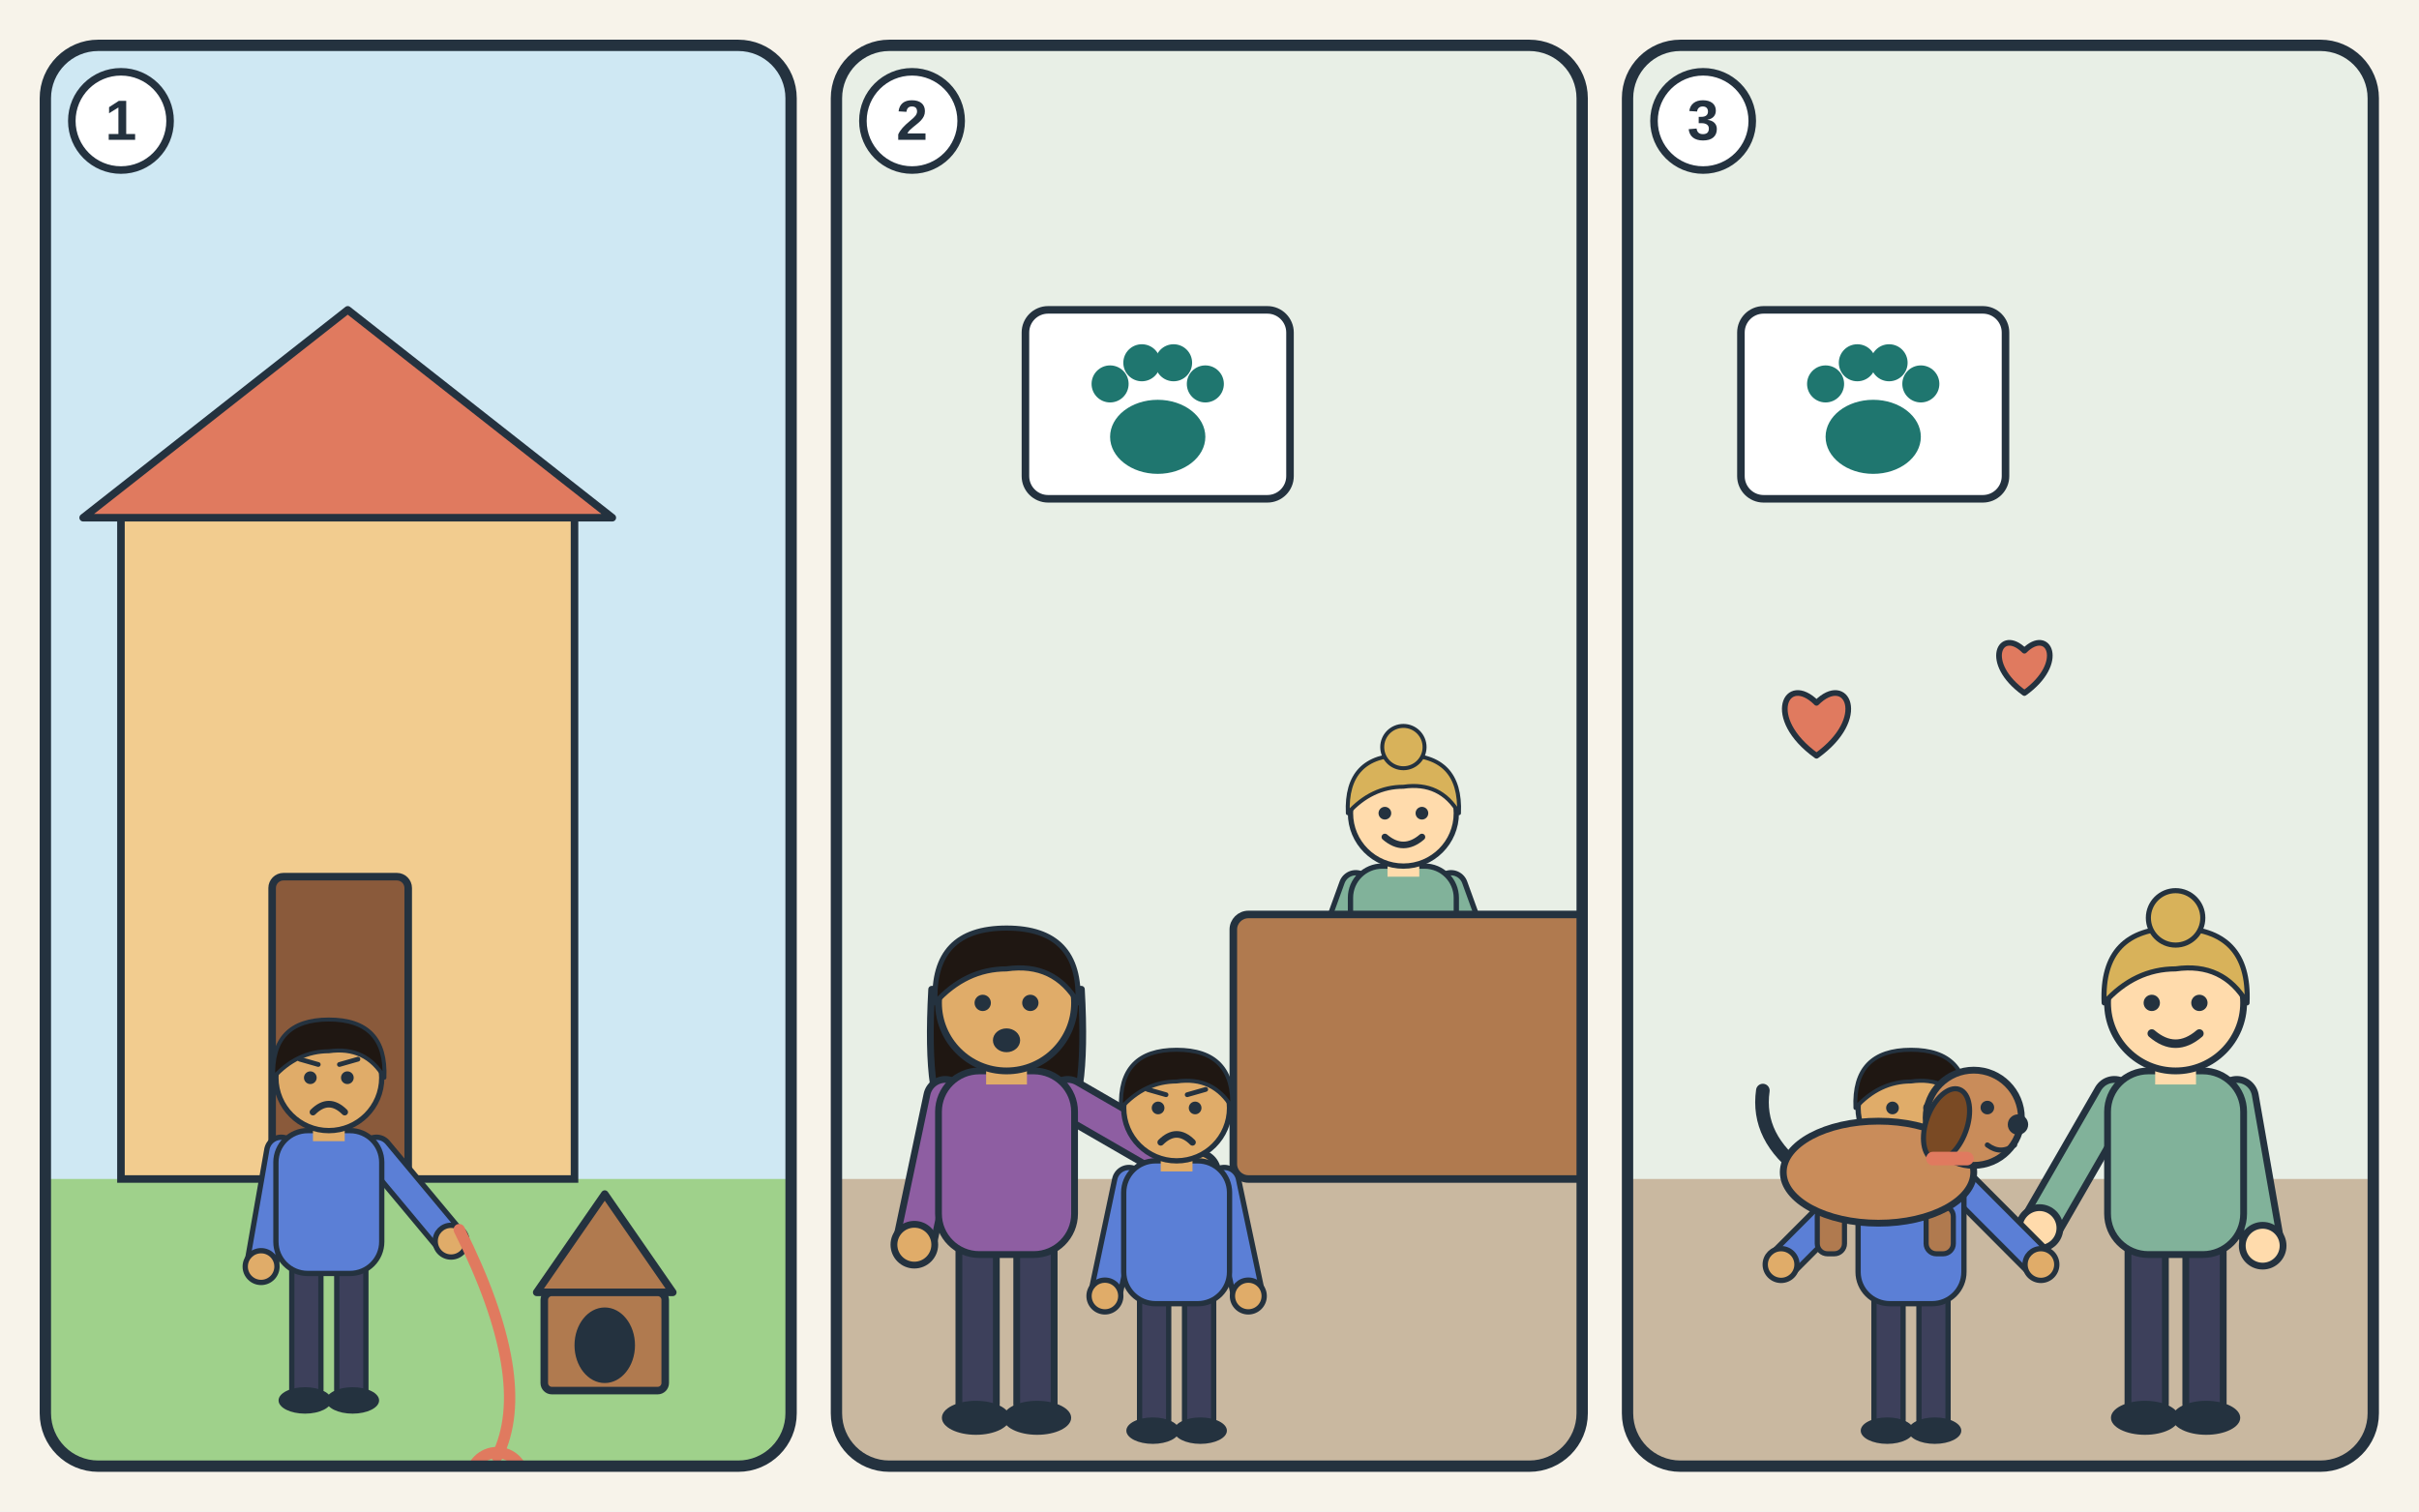
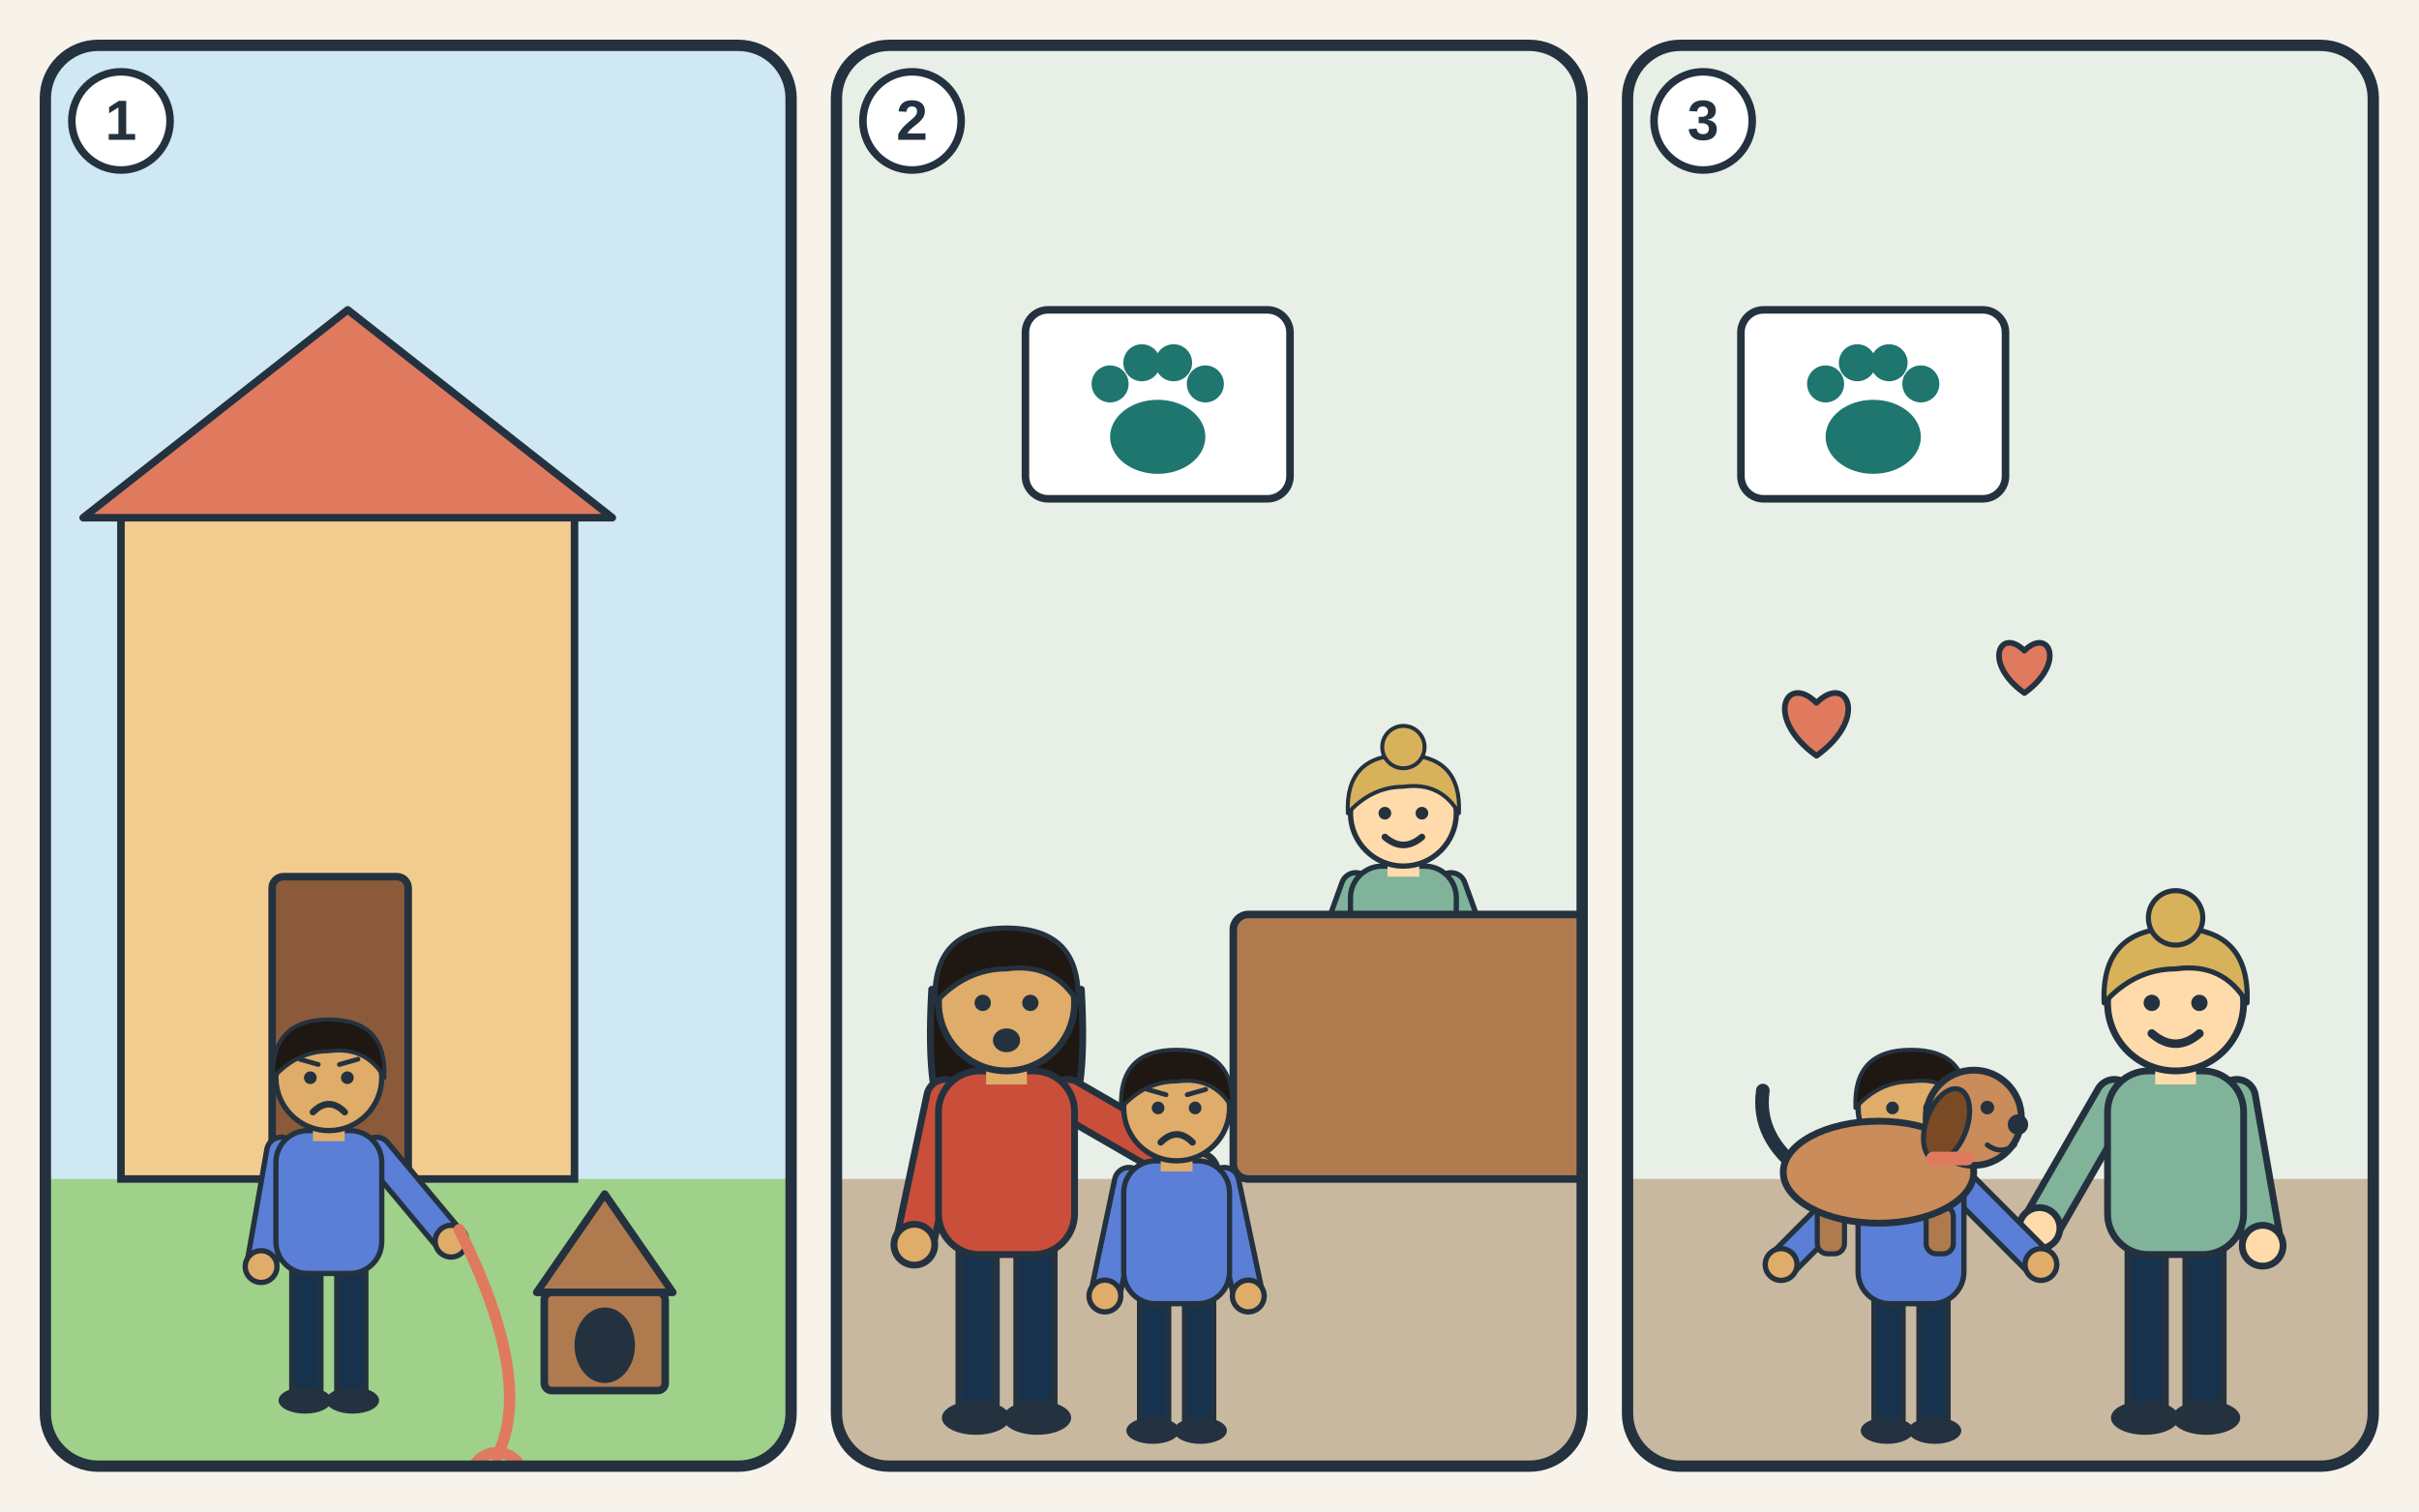
<svg xmlns="http://www.w3.org/2000/svg" viewBox="0 0 640 400" width="640" height="400" role="img">
-   <style>.k0{stroke:#24323f;stroke-width:2}.k1{stroke:#24323f;stroke-width:2;stroke-linecap:round;stroke-linejoin:round}.k2{stroke:#24323f;stroke-width:13;stroke-linecap:round}.k3{stroke:#5b7fd6;stroke-width:9;stroke-linecap:round}.k4{stroke:#24323f;stroke-width:1.5;stroke-linecap:round;stroke-linejoin:round}.k5{stroke:#24323f;stroke-width:2.5;stroke-linecap:round;stroke-linejoin:round}.k6{stroke:#24323f;stroke-width:1.8;stroke-linecap:round;stroke-linejoin:round}.k7{stroke:#e07a5f;stroke-width:3;stroke-linecap:round;stroke-linejoin:round}.k8{stroke:#e07a5f;stroke-width:3}.k9{stroke:#24323f;stroke-width:3}.k10{stroke:#81b29a;stroke-width:9;stroke-linecap:round}.k11{stroke:#24323f;stroke-width:1.5}.k12{stroke:#8e5ea2;stroke-width:9;stroke-linecap:round}.k13{stroke:#24323f;stroke-width:4;stroke-linecap:round;stroke-linejoin:round}</style>
+   <style>.k0{stroke:#24323f;stroke-width:2}.k1{stroke:#24323f;stroke-width:2;stroke-linecap:round;stroke-linejoin:round}.k2{stroke:#24323f;stroke-width:13;stroke-linecap:round}.k3{stroke:#5b7fd6;stroke-width:9;stroke-linecap:round}.k4{stroke:#24323f;stroke-width:1.5;stroke-linecap:round;stroke-linejoin:round}.k5{stroke:#24323f;stroke-width:2.5;stroke-linecap:round;stroke-linejoin:round}.k6{stroke:#24323f;stroke-width:1.8;stroke-linecap:round;stroke-linejoin:round}.k7{stroke:#e07a5f;stroke-width:3;stroke-linecap:round;stroke-linejoin:round}.k8{stroke:#e07a5f;stroke-width:3}.k9{stroke:#24323f;stroke-width:3}.k10{stroke:#81b29a;stroke-width:9;stroke-linecap:round}.k11{stroke:#24323f;stroke-width:1.5}.k12{stroke:#c94f3b;stroke-width:9;stroke-linecap:round}.k13{stroke:#24323f;stroke-width:4;stroke-linecap:round;stroke-linejoin:round}</style>
  <rect x="0" y="0" width="640" height="400" fill="#f7f3ea" />
  <rect x="12" y="12" width="197.3" height="376" rx="14" fill="#cfe8f3" />
  <clipPath id="p0">
    <rect x="12" y="12" width="197.3" height="376" rx="14" />
  </clipPath>
  <g clip-path="url(#p0)">
    <rect x="12" y="312" width="197.3" height="100" fill="#9fd18b" />
    <rect x="32" y="132" width="120" height="180" fill="#f2cc8f" class="k0" />
    <path d="M22.0 137 L92.0 82 L162.0 137 Z" fill="#e07a5f" class="k1" />
    <rect x="72" y="232" width="36" height="80" rx="3" fill="#8a5a3b" class="k0" />
    <path d="M142.0 342 l18 -26 l18 26 Z" fill="#b07a4f" class="k1" />
    <rect x="144" y="342" width="32" height="26" rx="2" fill="#b07a4f" class="k0" />
    <ellipse cx="160" cy="356" rx="8" ry="10" fill="#24323f" />
    <g transform="translate(87,372) scale(0.7)">
-       <rect x="-14" y="-56" width="11" height="54" rx="4" fill="#3d405b" class="k0" />
-       <rect x="3" y="-56" width="11" height="54" rx="4" fill="#3d405b" class="k0" />
+       <rect x="-14" y="-56" width="11" height="54" rx="4" fill="#17324d" class="k0" />
+       <rect x="3" y="-56" width="11" height="54" rx="4" fill="#17324d" class="k0" />
      <ellipse cx="-9" cy="-2" rx="10" ry="5" fill="#24323f" />
      <ellipse cx="9" cy="-2" rx="10" ry="5" fill="#24323f" />
      <line x1="-18" y1="-96" x2="-25.6" y2="-52.6" class="k2" />
      <line x1="-18" y1="-96" x2="-25.6" y2="-52.6" class="k3" />
      <circle cx="-25.6" cy="-52.6" r="6" fill="#e0ac69" class="k0" />
      <line x1="18" y1="-96" x2="46.2" y2="-62.2" class="k2" />
      <line x1="18" y1="-96" x2="46.2" y2="-62.2" class="k3" />
      <circle cx="46.2" cy="-62.2" r="6" fill="#e0ac69" class="k0" />
      <rect x="-20" y="-104" width="40" height="54" rx="12" fill="#5b7fd6" class="k0" />
      <rect x="-6" y="-108" width="12" height="8" fill="#e0ac69" />
      <circle cx="0" cy="-124" r="20" fill="#e0ac69" class="k0" />
      <path d="M-21 -124 Q-22 -146 0 -146 Q22 -146 21 -124 Q14 -136 0 -134 Q-12 -134 -21 -124 Z" fill="#1f1712" class="k4" />
      <circle cx="-7" cy="-124" r="2.4" fill="#24323f" />
      <circle cx="7" cy="-124" r="2.4" fill="#24323f" />
      <path d="M-6 -111 Q0 -117 6 -111" fill="none" class="k5" />
      <path d="M-11 -131 L-4 -129 M11 -131 L4 -129" fill="none" class="k6" />
    </g>
    <path d="M121.5 325.4 Q141.5 365.4 131.5 385.4" fill="none" class="k7" />
    <circle cx="131.5" cy="391.4" r="7" fill="none" class="k8" />
  </g>
  <rect x="12" y="12" width="197.3" height="376" rx="14" fill="none" class="k9" />
  <circle cx="32" cy="32" r="13" fill="#ffffff" class="k0" />
  <text x="32" y="37" text-anchor="middle" font-family="Arial, Helvetica, sans-serif" font-size="15" font-weight="700" fill="#24323f">1</text>
  <rect x="221.3" y="12" width="197.3" height="376" rx="14" fill="#e8efe6" />
  <clipPath id="p1">
    <rect x="221.3" y="12" width="197.3" height="376" rx="14" />
  </clipPath>
  <g clip-path="url(#p1)">
    <rect x="221.3" y="12" width="197.3" height="376" fill="#e8efe6" />
    <rect x="221.3" y="312" width="197.3" height="100" fill="#c9b8a0" />
    <rect x="271.3" y="82" width="70" height="50" rx="6" fill="#ffffff" class="k0" />
    <ellipse cx="306.3" cy="115.6" rx="12.6" ry="9.8" fill="#1f766f" />
    <circle cx="293.7" cy="101.6" r="4.9" fill="#1f766f" />
    <circle cx="302.1" cy="96" r="4.9" fill="#1f766f" />
    <circle cx="310.5" cy="96" r="4.9" fill="#1f766f" />
    <circle cx="318.9" cy="101.6" r="4.9" fill="#1f766f" />
    <g transform="translate(371.3,302) scale(0.7)">
      <line x1="-18" y1="-96" x2="-33.0" y2="-54.6" class="k2" />
      <line x1="-18" y1="-96" x2="-33.0" y2="-54.6" class="k10" />
      <circle cx="-33.0" cy="-54.6" r="6" fill="#ffdbac" class="k0" />
      <line x1="18" y1="-96" x2="33.0" y2="-54.6" class="k2" />
      <line x1="18" y1="-96" x2="33.0" y2="-54.6" class="k10" />
      <circle cx="33.0" cy="-54.6" r="6" fill="#ffdbac" class="k0" />
      <rect x="-20" y="-104" width="40" height="54" rx="12" fill="#81b29a" class="k0" />
      <rect x="-6" y="-108" width="12" height="8" fill="#ffdbac" />
      <circle cx="0" cy="-124" r="20" fill="#ffdbac" class="k0" />
      <path d="M-21 -124 Q-22 -146 0 -146 Q22 -146 21 -124 Q14 -136 0 -134 Q-12 -134 -21 -124 Z" fill="#d8b25a" class="k4" />
      <circle cx="0" cy="-149" r="8" fill="#d8b25a" class="k11" />
      <circle cx="-7" cy="-124" r="2.4" fill="#24323f" />
      <circle cx="7" cy="-124" r="2.4" fill="#24323f" />
      <path d="M-7 -115 Q0 -109 7 -115" fill="none" class="k5" />
    </g>
    <rect x="326.3" y="242" width="95" height="70" rx="4" fill="#b07a4f" class="k0" />
    <g transform="translate(266.3,377) scale(0.9)">
      <path d="M-22 -128 Q-24 -92 -16 -88 L16 -88 Q24 -92 22 -128 Z" fill="#1f1712" class="k1" />
-       <rect x="-14" y="-56" width="11" height="54" rx="4" fill="#3d405b" class="k0" />
-       <rect x="3" y="-56" width="11" height="54" rx="4" fill="#3d405b" class="k0" />
+       <rect x="-14" y="-56" width="11" height="54" rx="4" fill="#17324d" class="k0" />
+       <rect x="3" y="-56" width="11" height="54" rx="4" fill="#17324d" class="k0" />
      <ellipse cx="-9" cy="-2" rx="10" ry="5" fill="#24323f" />
      <ellipse cx="9" cy="-2" rx="10" ry="5" fill="#24323f" />
      <line x1="-18" y1="-96" x2="-27.1" y2="-52.9" class="k2" />
      <line x1="-18" y1="-96" x2="-27.1" y2="-52.9" class="k12" />
      <circle cx="-27.1" cy="-52.9" r="6" fill="#e0ac69" class="k0" />
      <line x1="18" y1="-96" x2="56.1" y2="-74" class="k2" />
      <line x1="18" y1="-96" x2="56.1" y2="-74" class="k12" />
      <circle cx="56.1" cy="-74" r="6" fill="#e0ac69" class="k0" />
-       <rect x="-20" y="-104" width="40" height="54" rx="12" fill="#8e5ea2" class="k0" />
+       <rect x="-20" y="-104" width="40" height="54" rx="12" fill="#c94f3b" class="k0" />
      <rect x="-6" y="-108" width="12" height="8" fill="#e0ac69" />
      <circle cx="0" cy="-124" r="20" fill="#e0ac69" class="k0" />
      <path d="M-21 -124 Q-22 -146 0 -146 Q22 -146 21 -124 Q14 -136 0 -134 Q-12 -134 -21 -124 Z" fill="#1f1712" class="k4" />
      <circle cx="-7" cy="-124" r="2.4" fill="#24323f" />
      <circle cx="7" cy="-124" r="2.4" fill="#24323f" />
      <ellipse cx="0" cy="-113" rx="4" ry="3.5" fill="#24323f" />
    </g>
    <g transform="translate(311.3,380) scale(0.7)">
-       <rect x="-14" y="-56" width="11" height="54" rx="4" fill="#3d405b" class="k0" />
-       <rect x="3" y="-56" width="11" height="54" rx="4" fill="#3d405b" class="k0" />
+       <rect x="-14" y="-56" width="11" height="54" rx="4" fill="#17324d" class="k0" />
+       <rect x="3" y="-56" width="11" height="54" rx="4" fill="#17324d" class="k0" />
      <ellipse cx="-9" cy="-2" rx="10" ry="5" fill="#24323f" />
      <ellipse cx="9" cy="-2" rx="10" ry="5" fill="#24323f" />
      <line x1="-18" y1="-96" x2="-27.1" y2="-52.9" class="k2" />
      <line x1="-18" y1="-96" x2="-27.1" y2="-52.9" class="k3" />
      <circle cx="-27.1" cy="-52.9" r="6" fill="#e0ac69" class="k0" />
      <line x1="18" y1="-96" x2="27.1" y2="-52.9" class="k2" />
      <line x1="18" y1="-96" x2="27.1" y2="-52.9" class="k3" />
      <circle cx="27.1" cy="-52.9" r="6" fill="#e0ac69" class="k0" />
      <rect x="-20" y="-104" width="40" height="54" rx="12" fill="#5b7fd6" class="k0" />
      <rect x="-6" y="-108" width="12" height="8" fill="#e0ac69" />
      <circle cx="0" cy="-124" r="20" fill="#e0ac69" class="k0" />
      <path d="M-21 -124 Q-22 -146 0 -146 Q22 -146 21 -124 Q14 -136 0 -134 Q-12 -134 -21 -124 Z" fill="#1f1712" class="k4" />
      <circle cx="-7" cy="-124" r="2.4" fill="#24323f" />
      <circle cx="7" cy="-124" r="2.4" fill="#24323f" />
      <path d="M-6 -111 Q0 -117 6 -111" fill="none" class="k5" />
      <path d="M-11 -131 L-4 -129 M11 -131 L4 -129" fill="none" class="k6" />
    </g>
  </g>
  <rect x="221.3" y="12" width="197.3" height="376" rx="14" fill="none" class="k9" />
  <circle cx="241.3" cy="32" r="13" fill="#ffffff" class="k0" />
  <text x="241.3" y="37" text-anchor="middle" font-family="Arial, Helvetica, sans-serif" font-size="15" font-weight="700" fill="#24323f">2</text>
  <rect x="430.6" y="12" width="197.3" height="376" rx="14" fill="#e8efe6" />
  <clipPath id="p2">
    <rect x="430.6" y="12" width="197.3" height="376" rx="14" />
  </clipPath>
  <g clip-path="url(#p2)">
    <rect x="430.6" y="12" width="197.3" height="376" fill="#e8efe6" />
    <rect x="430.6" y="312" width="197.3" height="100" fill="#c9b8a0" />
    <rect x="460.6" y="82" width="70" height="50" rx="6" fill="#ffffff" class="k0" />
    <ellipse cx="495.6" cy="115.6" rx="12.6" ry="9.8" fill="#1f766f" />
    <circle cx="483.0" cy="101.6" r="4.9" fill="#1f766f" />
    <circle cx="491.4" cy="96" r="4.9" fill="#1f766f" />
    <circle cx="499.8" cy="96" r="4.9" fill="#1f766f" />
    <circle cx="508.2" cy="101.6" r="4.9" fill="#1f766f" />
    <g transform="translate(575.6,377) scale(0.9)">
-       <rect x="-14" y="-56" width="11" height="54" rx="4" fill="#3d405b" class="k0" />
-       <rect x="3" y="-56" width="11" height="54" rx="4" fill="#3d405b" class="k0" />
+       <rect x="-14" y="-56" width="11" height="54" rx="4" fill="#17324d" class="k0" />
+       <rect x="3" y="-56" width="11" height="54" rx="4" fill="#17324d" class="k0" />
      <ellipse cx="-9" cy="-2" rx="10" ry="5" fill="#24323f" />
      <ellipse cx="9" cy="-2" rx="10" ry="5" fill="#24323f" />
      <line x1="-18" y1="-96" x2="-40" y2="-57.8" class="k2" />
      <line x1="-18" y1="-96" x2="-40" y2="-57.8" class="k10" />
      <circle cx="-40" cy="-57.8" r="6" fill="#ffdbac" class="k0" />
      <line x1="18" y1="-96" x2="25.6" y2="-52.6" class="k2" />
      <line x1="18" y1="-96" x2="25.6" y2="-52.6" class="k10" />
      <circle cx="25.6" cy="-52.6" r="6" fill="#ffdbac" class="k0" />
      <rect x="-20" y="-104" width="40" height="54" rx="12" fill="#81b29a" class="k0" />
      <rect x="-6" y="-108" width="12" height="8" fill="#ffdbac" />
      <circle cx="0" cy="-124" r="20" fill="#ffdbac" class="k0" />
      <path d="M-21 -124 Q-22 -146 0 -146 Q22 -146 21 -124 Q14 -136 0 -134 Q-12 -134 -21 -124 Z" fill="#d8b25a" class="k4" />
      <circle cx="0" cy="-149" r="8" fill="#d8b25a" class="k11" />
      <circle cx="-7" cy="-124" r="2.4" fill="#24323f" />
      <circle cx="7" cy="-124" r="2.4" fill="#24323f" />
      <path d="M-7 -115 Q0 -109 7 -115" fill="none" class="k5" />
    </g>
    <g transform="translate(505.6,380) scale(0.7)">
-       <rect x="-14" y="-56" width="11" height="54" rx="4" fill="#3d405b" class="k0" />
-       <rect x="3" y="-56" width="11" height="54" rx="4" fill="#3d405b" class="k0" />
+       <rect x="-14" y="-56" width="11" height="54" rx="4" fill="#17324d" class="k0" />
+       <rect x="3" y="-56" width="11" height="54" rx="4" fill="#17324d" class="k0" />
      <ellipse cx="-9" cy="-2" rx="10" ry="5" fill="#24323f" />
      <ellipse cx="9" cy="-2" rx="10" ry="5" fill="#24323f" />
      <line x1="-18" y1="-96" x2="-49.1" y2="-64.8" class="k2" />
      <line x1="-18" y1="-96" x2="-49.1" y2="-64.8" class="k3" />
      <circle cx="-49.1" cy="-64.8" r="6" fill="#e0ac69" class="k0" />
      <line x1="18" y1="-96" x2="49.1" y2="-64.8" class="k2" />
      <line x1="18" y1="-96" x2="49.1" y2="-64.8" class="k3" />
      <circle cx="49.1" cy="-64.8" r="6" fill="#e0ac69" class="k0" />
      <rect x="-20" y="-104" width="40" height="54" rx="12" fill="#5b7fd6" class="k0" />
      <rect x="-6" y="-108" width="12" height="8" fill="#e0ac69" />
      <circle cx="0" cy="-124" r="20" fill="#e0ac69" class="k0" />
      <path d="M-21 -124 Q-22 -146 0 -146 Q22 -146 21 -124 Q14 -136 0 -134 Q-12 -134 -21 -124 Z" fill="#1f1712" class="k4" />
      <circle cx="-7" cy="-124" r="2.4" fill="#24323f" />
      <circle cx="7" cy="-124" r="2.4" fill="#24323f" />
      <path d="M-7 -115 Q0 -109 7 -115" fill="none" class="k5" />
    </g>
    <g transform="translate(500.6,330) scale(0.9)">
      <path d="M-26 -22 q-14 -10 -12 -24" fill="none" class="k13" />
      <rect x="-22" y="-12" width="8" height="14" rx="3" fill="#b07a4f" class="k11" />
      <rect x="10" y="-12" width="8" height="14" rx="3" fill="#b07a4f" class="k11" />
      <ellipse cx="-4" cy="-22" rx="28" ry="15" fill="#c98c5a" class="k0" />
      <circle cx="24" cy="-38" r="14" fill="#c98c5a" class="k0" />
      <ellipse cx="16" cy="-36" rx="6" ry="11" fill="#7a4a24" class="k11" transform="rotate(20 16 -36)" />
      <circle cx="28" cy="-41" r="2" fill="#24323f" />
      <circle cx="37" cy="-36" r="3" fill="#24323f" />
      <path d="M28 -30 q4 3 8 0" fill="none" class="k4" />
      <rect x="10" y="-28" width="14" height="4" rx="2" fill="#e07a5f" />
    </g>
    <path d="M480.6 200.0 C466.6 190.0 472.6 178.0 480.6 186.0 C488.6 178.0 494.6 190.0 480.6 200.0 Z" fill="#e07a5f" class="k4" />
    <path d="M535.6 183.4 C524.4 175.4 529.2 165.8 535.6 172.2 C542.0 165.8 546.8 175.4 535.6 183.4 Z" fill="#e07a5f" class="k4" />
  </g>
  <rect x="430.6" y="12" width="197.3" height="376" rx="14" fill="none" class="k9" />
  <circle cx="450.6" cy="32" r="13" fill="#ffffff" class="k0" />
  <text x="450.6" y="37" text-anchor="middle" font-family="Arial, Helvetica, sans-serif" font-size="15" font-weight="700" fill="#24323f">3</text>
</svg>
